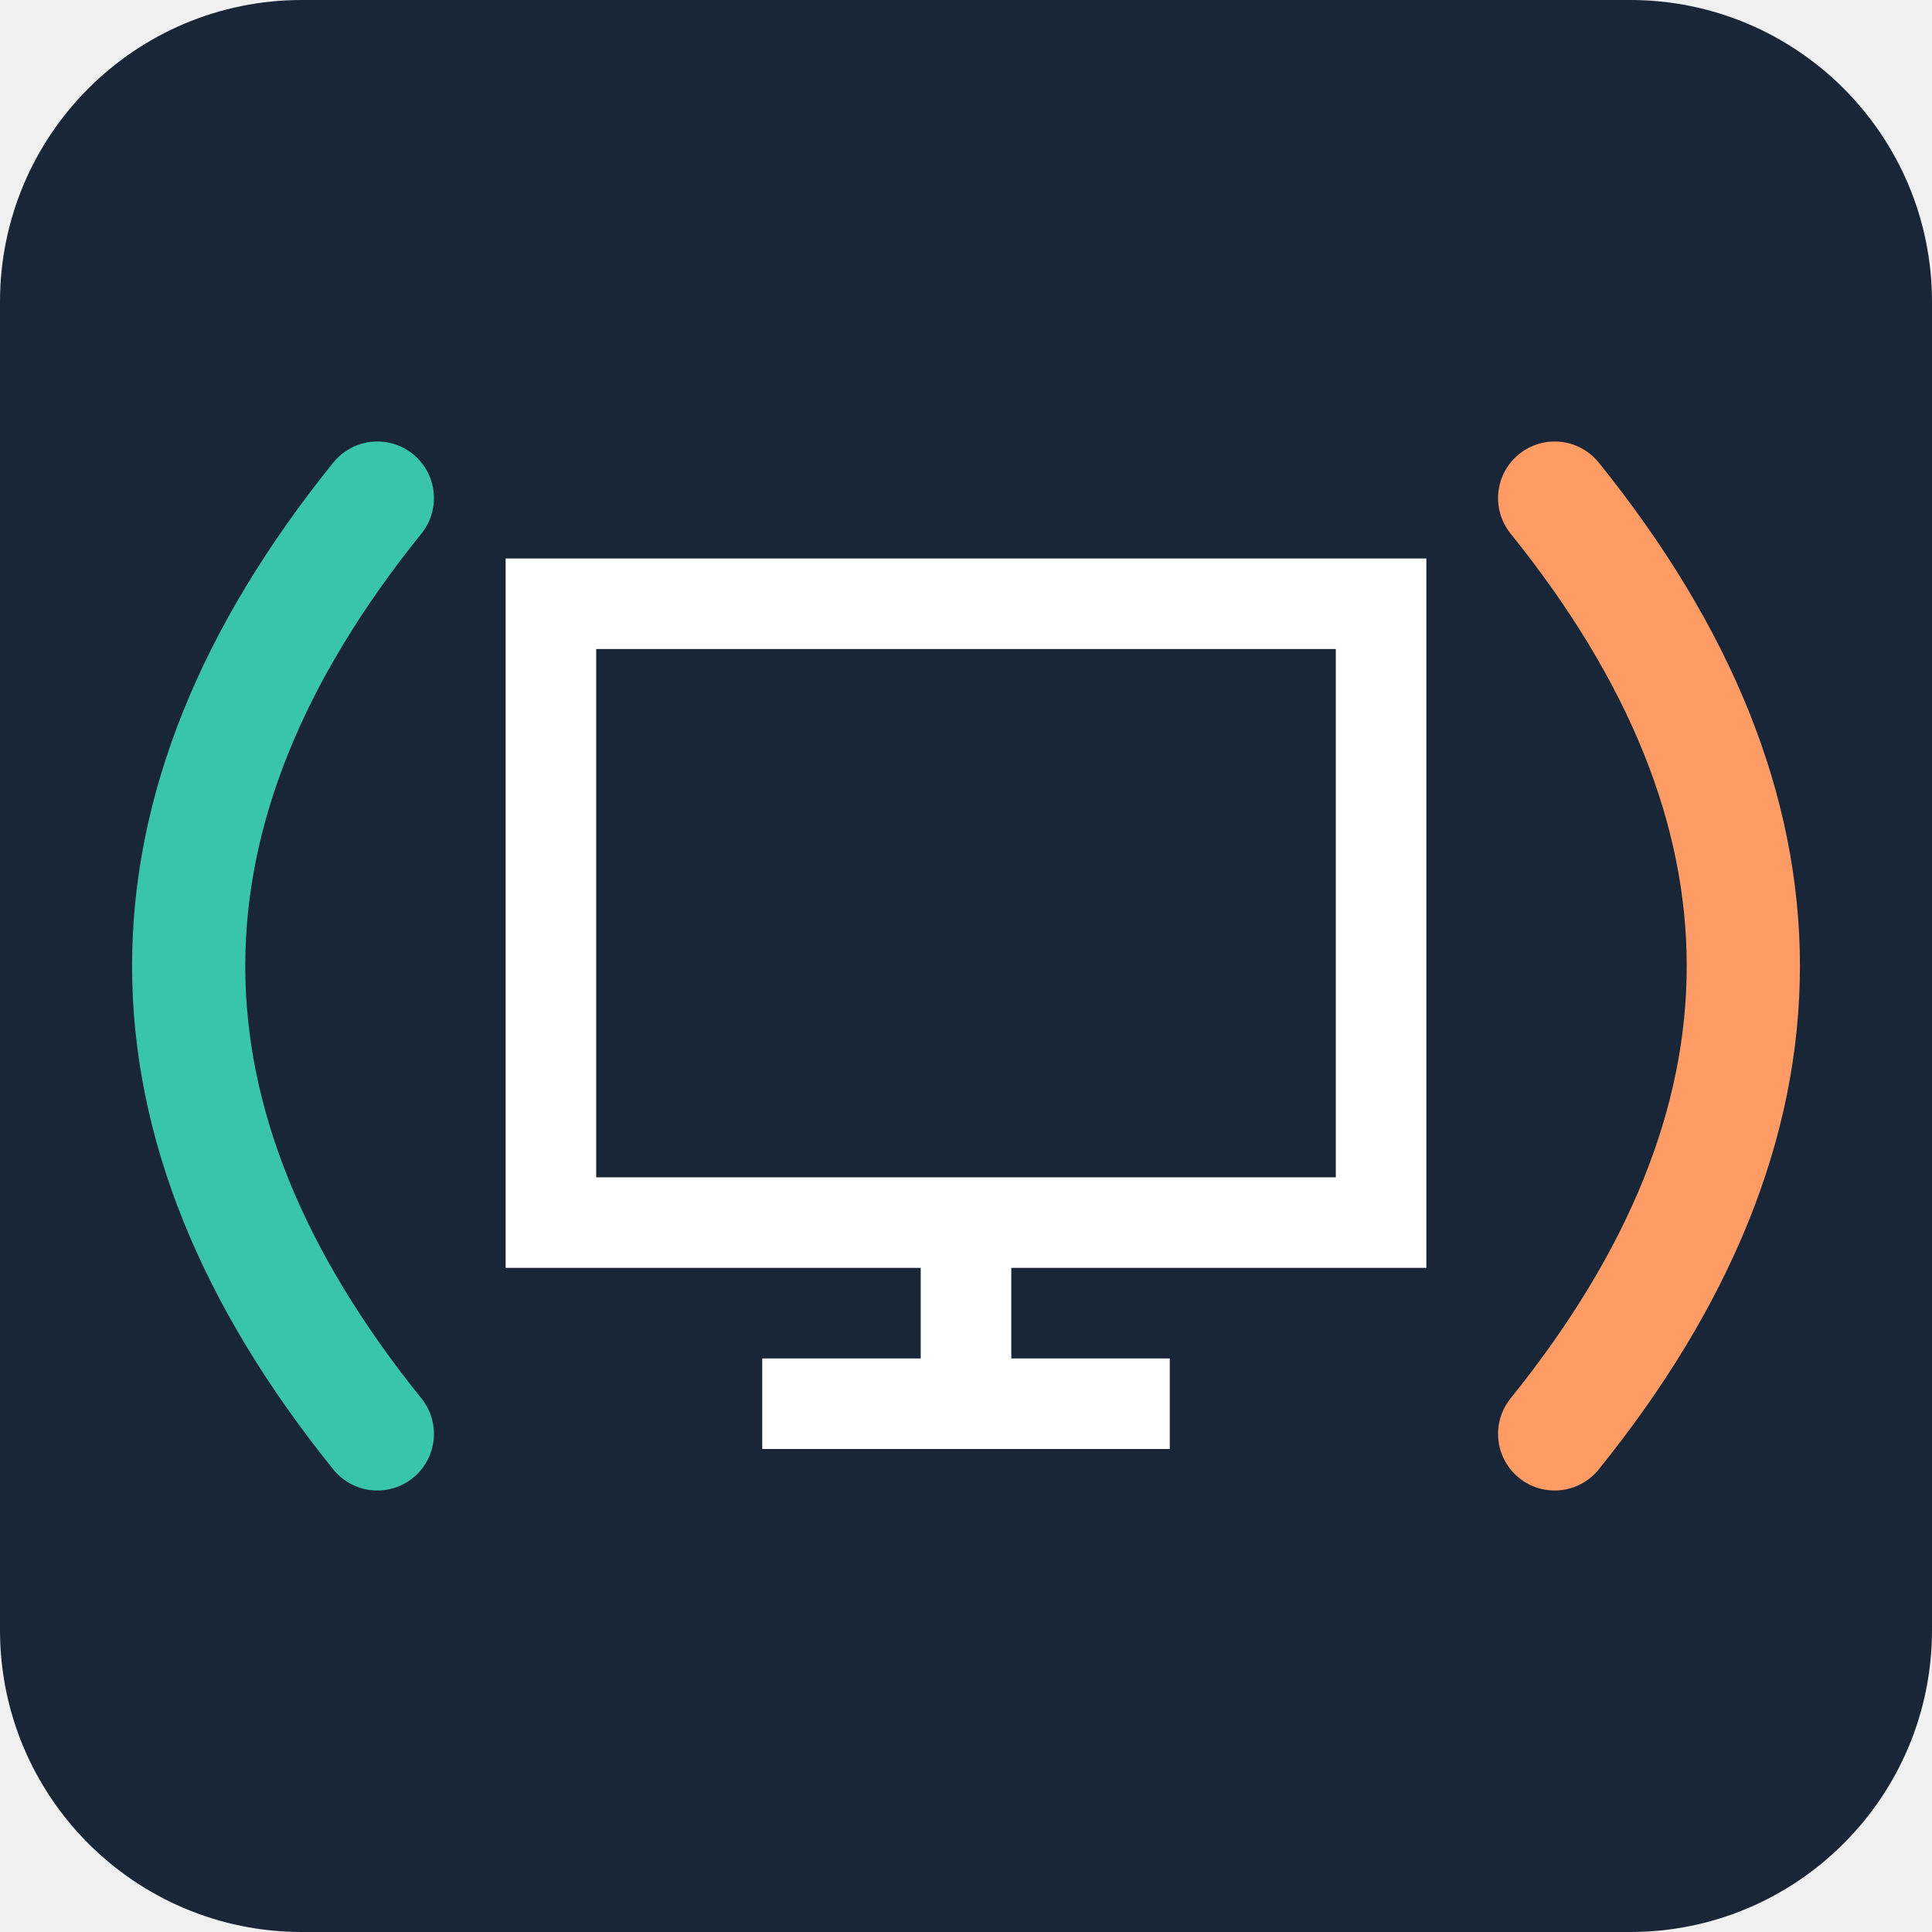
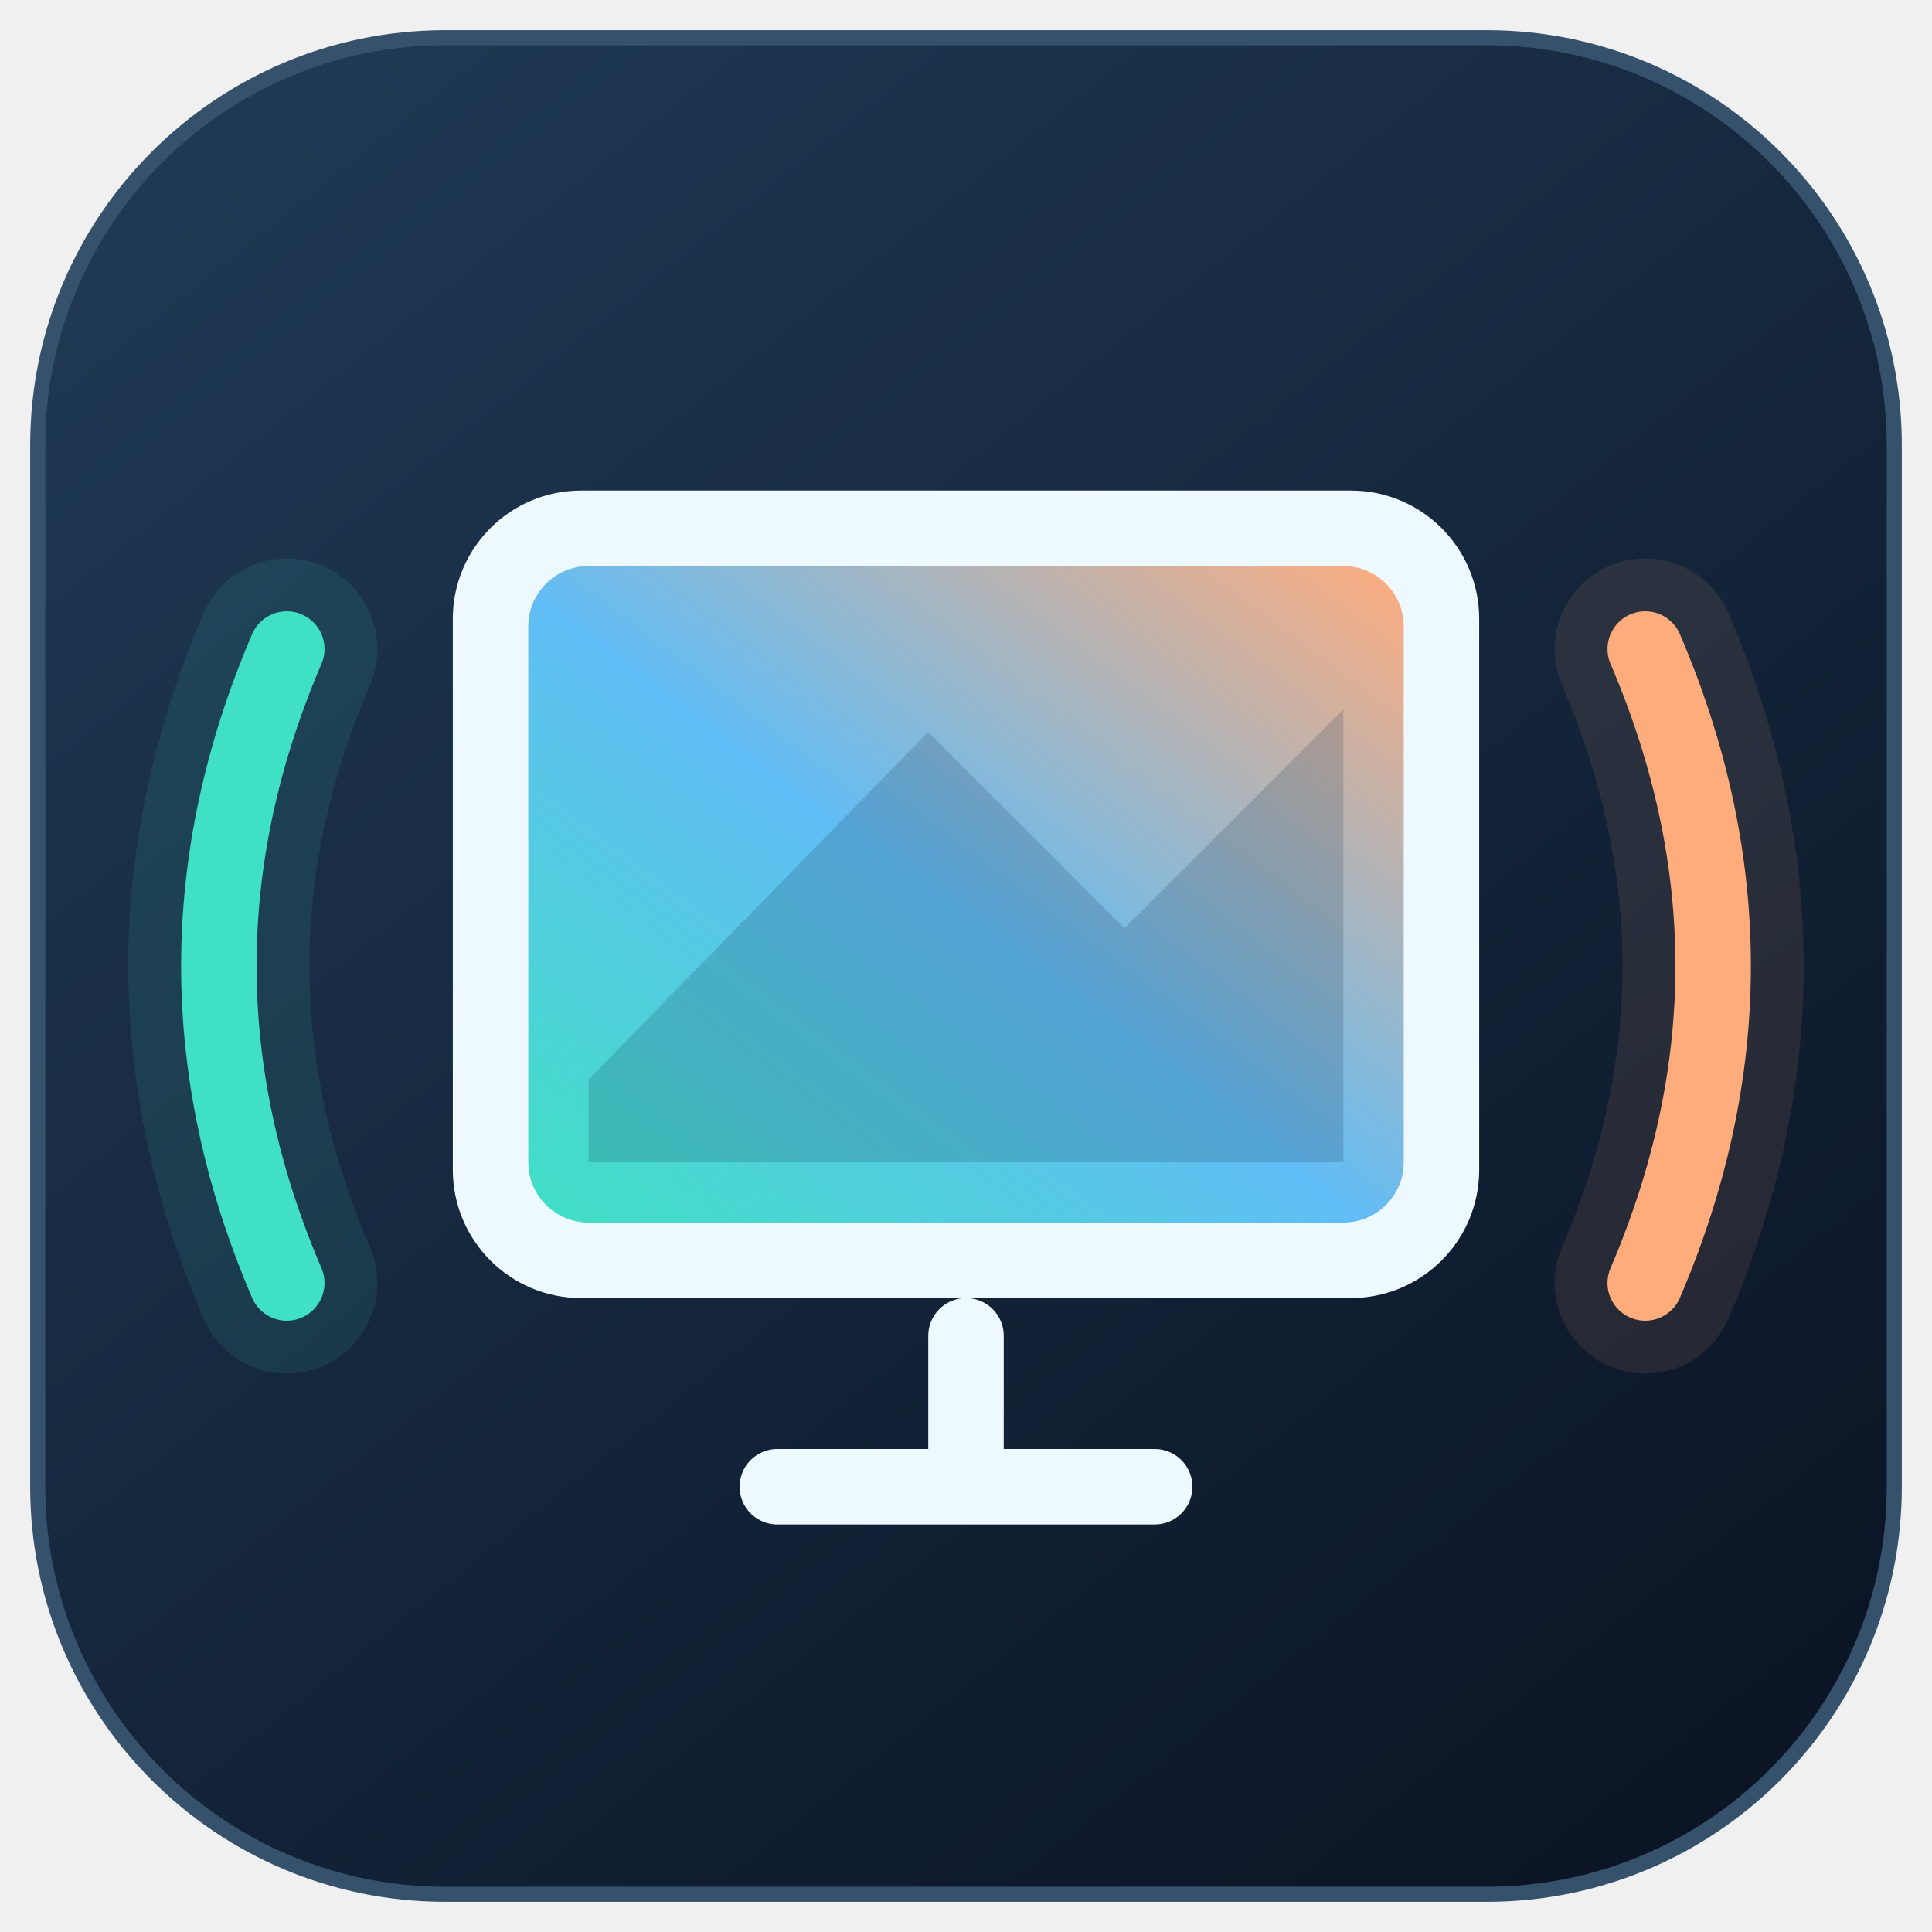
<svg xmlns="http://www.w3.org/2000/svg" width="256" height="256" viewBox="0 0 256 256">
-   <rect width="256" height="256" rx="40" fill="#182638" />
-   <g fill="none" stroke-width="15" stroke-linecap="round">
-     <path d="M50 66 Q0 128 50 190" stroke="#38c4ad" />
-     <path d="M206 66 Q256 128 206 190" stroke="#ff9c66" />
+   <defs>
+     <linearGradient id="tile" x2="0.8" y2="1">
+       <stop stop-color="#213c58" />
+       <stop offset="1" stop-color="#0b1525" />
+     </linearGradient>
+     <linearGradient id="spectrum" x1="0" y1="1" x2="1" y2="0">
+       <stop stop-color="#40e0c4" />
+       <stop offset="0.48" stop-color="#61bdf5" />
+       <stop offset="1" stop-color="#ffac7d" />
+     </linearGradient>
+   </defs>
+   <rect x="5" y="5" width="246" height="246" rx="54" fill="url(#tile)" stroke="#35516b" stroke-width="2" />
+   <g fill="none" stroke-linecap="round">
+     <path d="M38 86 Q20 128 38 170" stroke="#40e0c4" stroke-width="24" opacity="0.10" />
+     <path d="M218 86 Q236 128 218 170" stroke="#ffac7d" stroke-width="24" opacity="0.10" />
+     <path d="M38 86 Q20 128 38 170" stroke="#40e0c4" stroke-width="10" />
+     <path d="M218 86 Q236 128 218 170" stroke="#ffac7d" stroke-width="10" />
  </g>
-   <g fill="none" stroke="white" stroke-width="12">
-     <path d="M73 80 H183 V162 H73 Z M128 163 V184 M101 186 H155" />
-   </g>
+   <rect x="60" y="65" width="136" height="107" rx="17" fill="#eef8ff" />
+   <rect x="70" y="75" width="116" height="87" rx="8" fill="url(#spectrum)" />
+   <path d="M78 143 L123 97 L149 123 L178 94 V154 H78Z" fill="#132b46" opacity="0.18" />
+   <path d="M128 177 V193 M103 197 H153" fill="none" stroke="#eef8ff" stroke-width="10" stroke-linecap="round" />
</svg>
